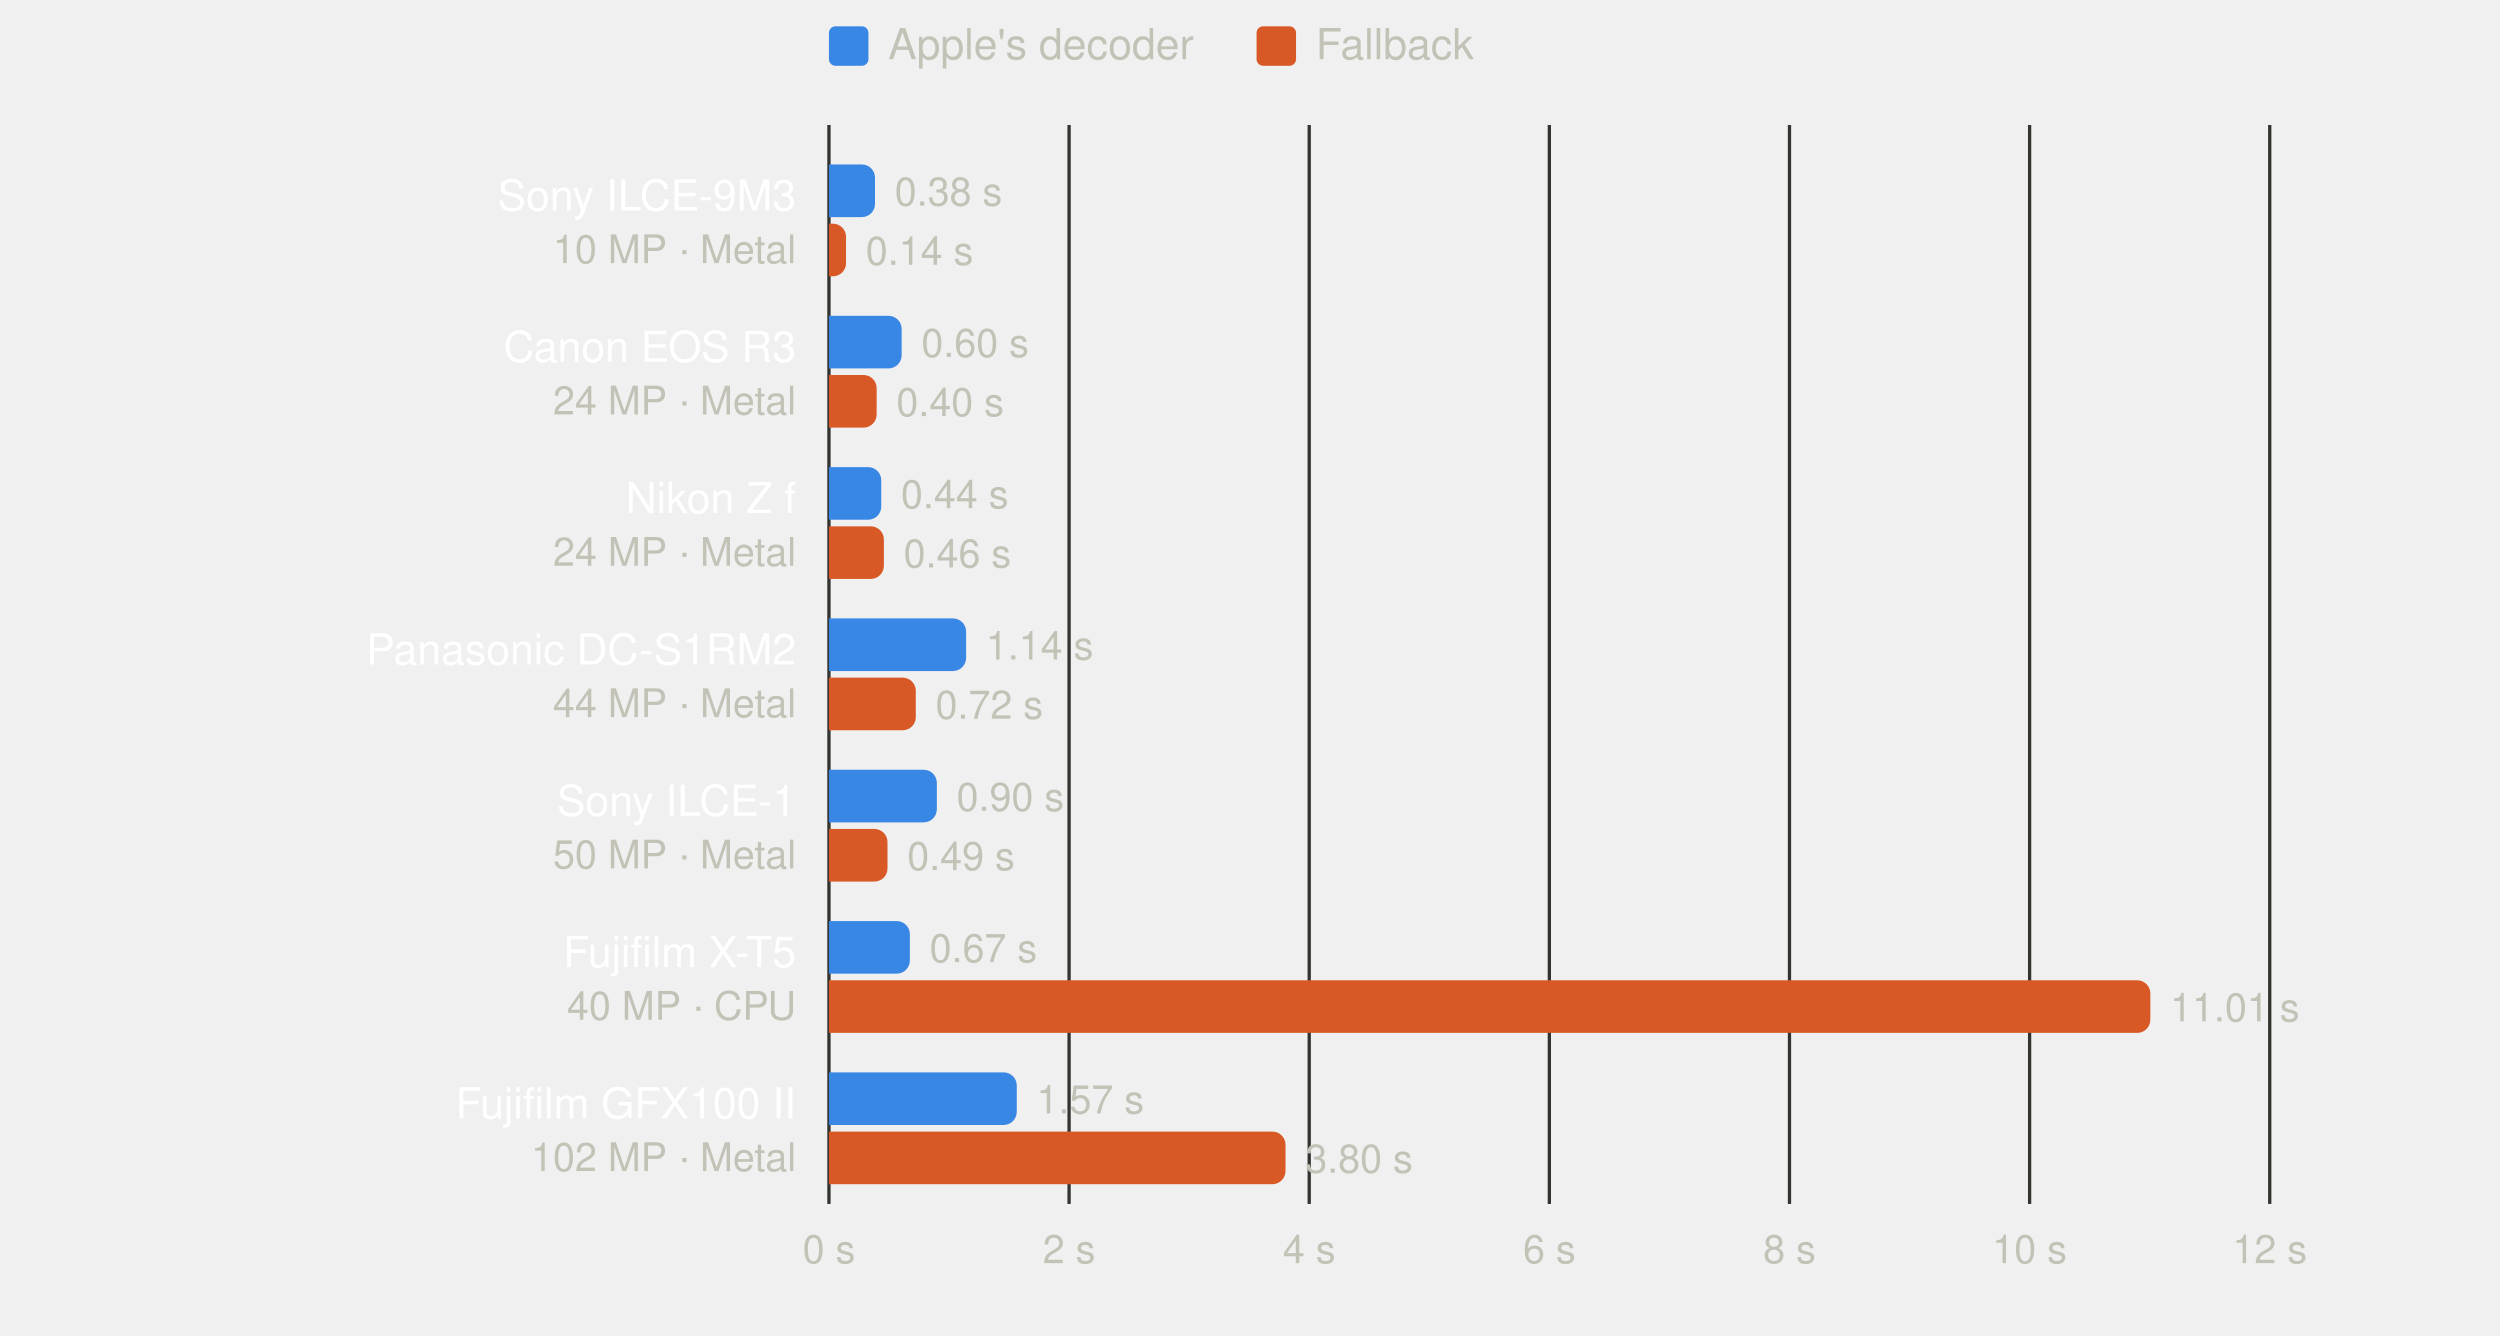
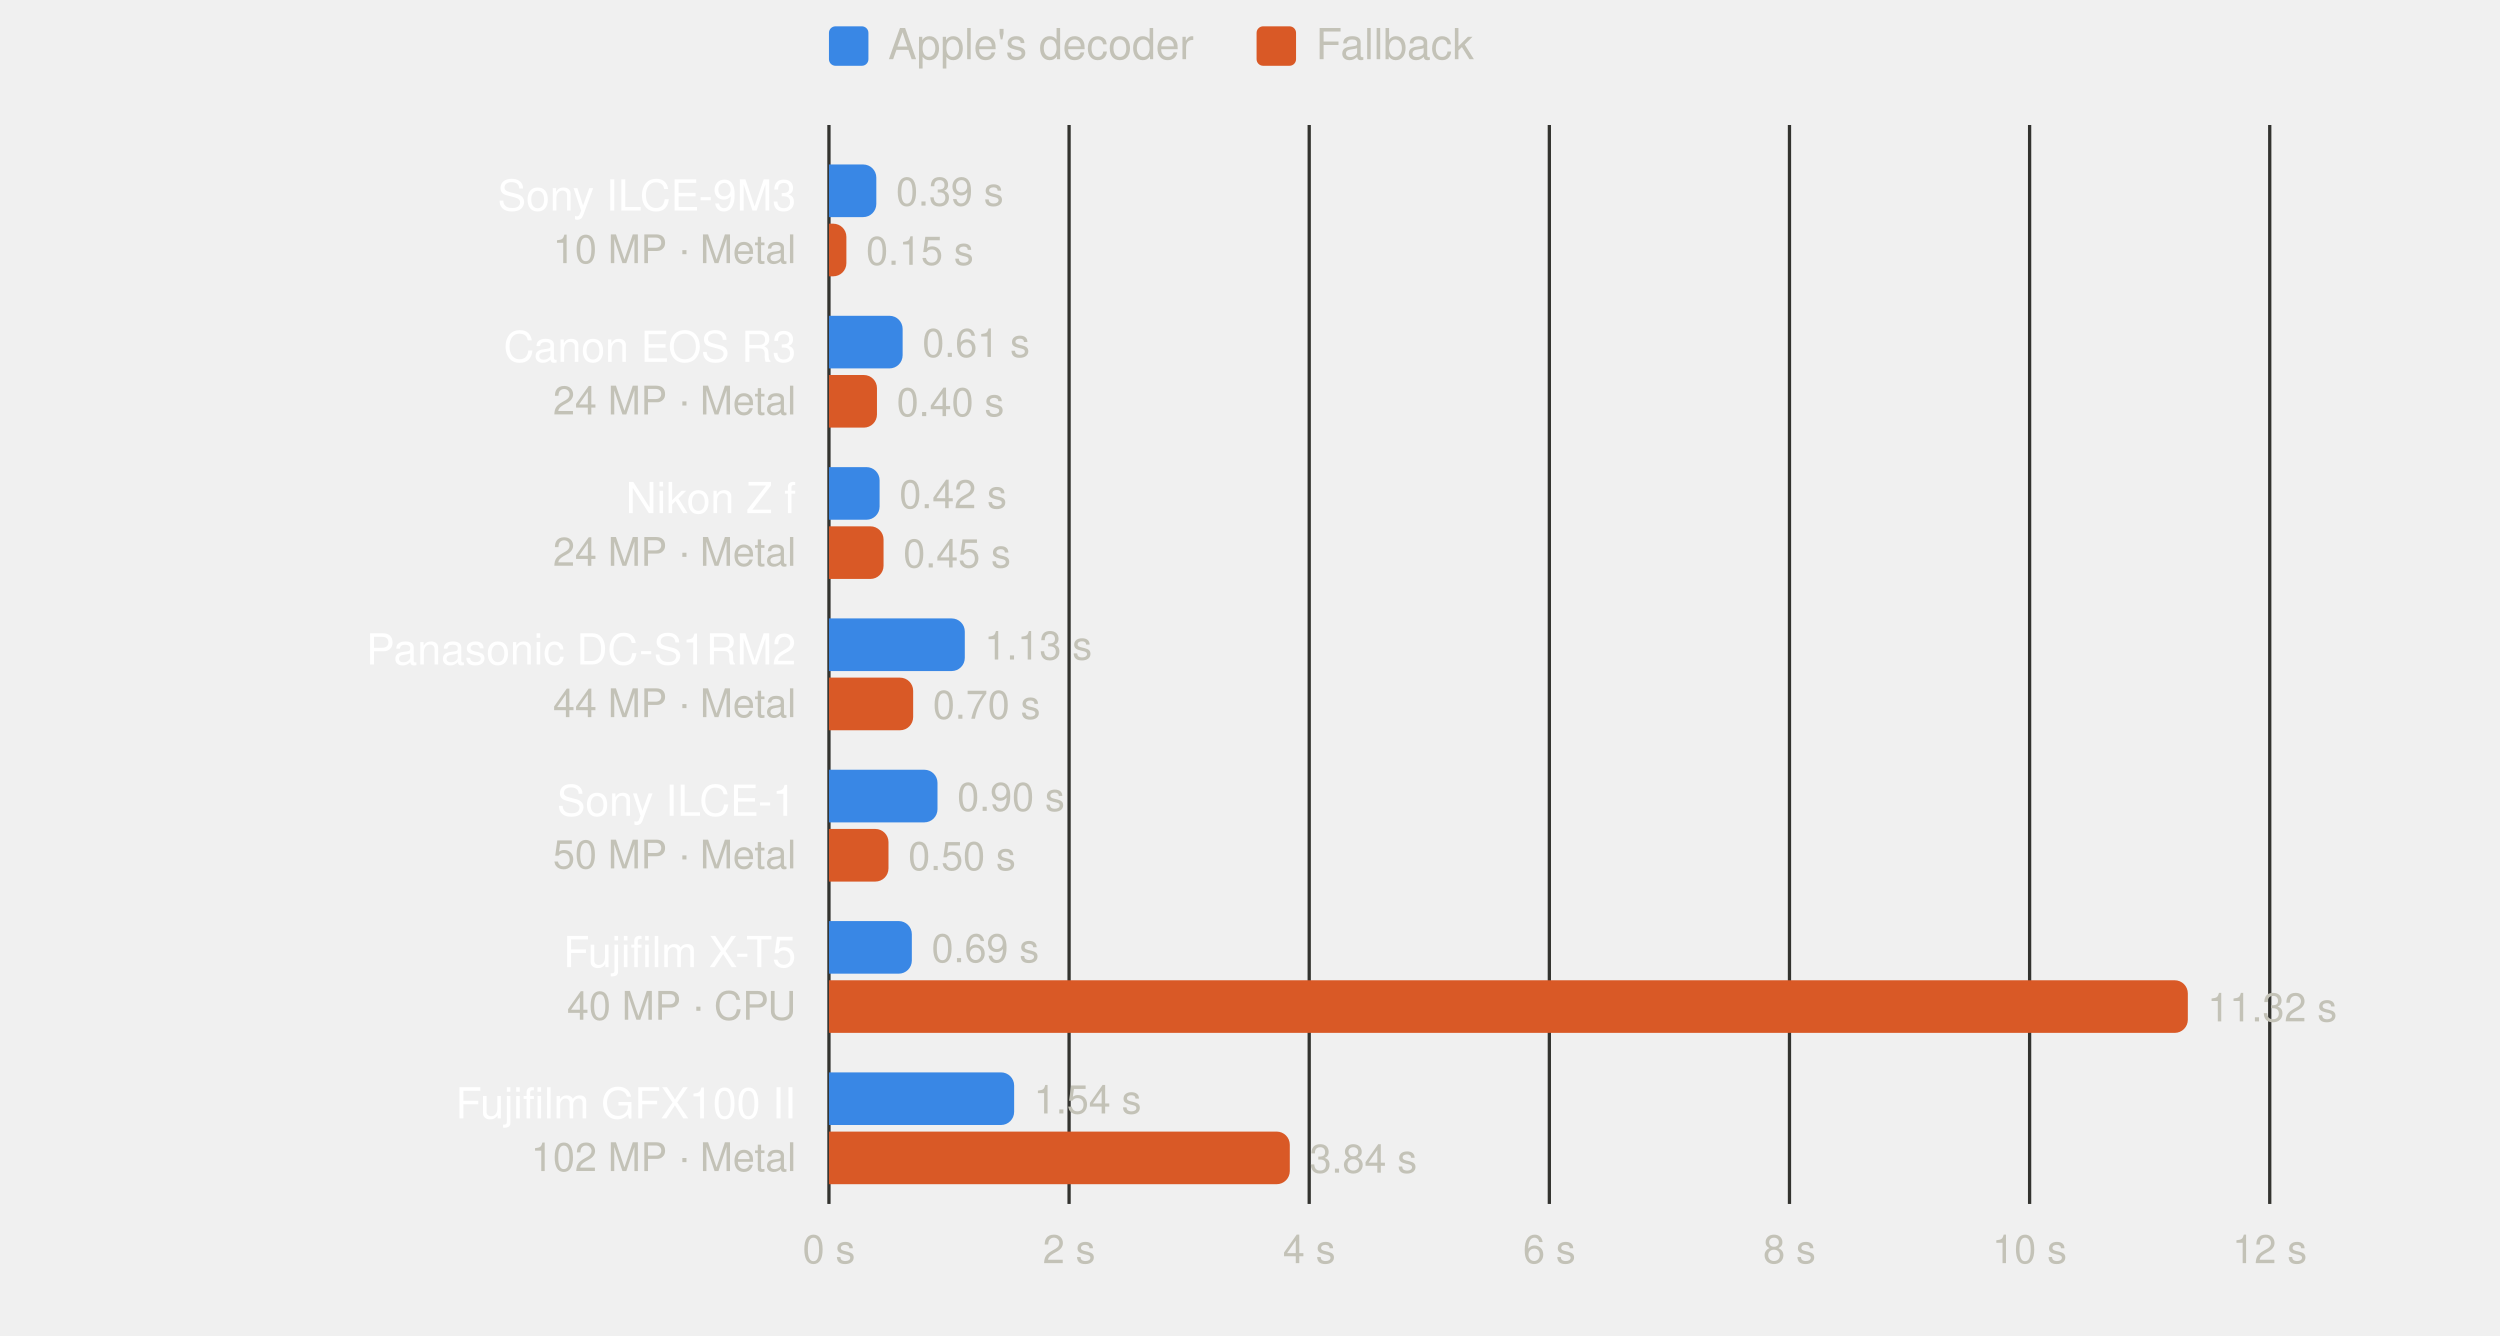
<svg xmlns="http://www.w3.org/2000/svg" viewBox="0 0 760 406" width="760" height="406" role="img" aria-label="Seconds from file to full-resolution image, per decoder" font-family="-apple-system, BlinkMacSystemFont, 'Segoe UI', Helvetica, Arial, sans-serif" font-size="13">
  <rect x="252" y="8" width="12" height="12" rx="2" fill="#3987e5" />
  <text x="270.0" y="18.0" text-anchor="start" fill="#c3c2b7" font-weight="400" font-size="13">Apple's decoder</text>
  <rect x="382.0" y="8" width="12" height="12" rx="2" fill="#d95926" />
  <text x="400.0" y="18.0" text-anchor="start" fill="#c3c2b7" font-weight="400" font-size="13">Fallback</text>
  <line x1="252.0" y1="38.0" x2="252.0" y2="366.0" stroke="#33332f" stroke-width="1" />
  <text x="252.0" y="384.0" text-anchor="middle" fill="#c3c2b7" font-weight="400" font-size="12">0 s</text>
  <line x1="325.0" y1="38.0" x2="325.0" y2="366.0" stroke="#33332f" stroke-width="1" />
  <text x="325.0" y="384.0" text-anchor="middle" fill="#c3c2b7" font-weight="400" font-size="12">2 s</text>
  <line x1="398.0" y1="38.0" x2="398.0" y2="366.0" stroke="#33332f" stroke-width="1" />
  <text x="398.0" y="384.0" text-anchor="middle" fill="#c3c2b7" font-weight="400" font-size="12">4 s</text>
  <line x1="471.0" y1="38.0" x2="471.0" y2="366.0" stroke="#33332f" stroke-width="1" />
  <text x="471.0" y="384.0" text-anchor="middle" fill="#c3c2b7" font-weight="400" font-size="12">6 s</text>
  <line x1="544.0" y1="38.0" x2="544.0" y2="366.0" stroke="#33332f" stroke-width="1" />
  <text x="544.0" y="384.0" text-anchor="middle" fill="#c3c2b7" font-weight="400" font-size="12">8 s</text>
  <line x1="617.0" y1="38.0" x2="617.0" y2="366.0" stroke="#33332f" stroke-width="1" />
  <text x="617.0" y="384.0" text-anchor="middle" fill="#c3c2b7" font-weight="400" font-size="12">10 s</text>
  <line x1="690.0" y1="38.0" x2="690.0" y2="366.0" stroke="#33332f" stroke-width="1" />
  <text x="690.0" y="384.0" text-anchor="middle" fill="#c3c2b7" font-weight="400" font-size="12">12 s</text>
  <text x="242.0" y="64.0" text-anchor="end" fill="#ffffff" font-weight="400" font-size="13">Sony ILCE-9M3</text>
  <text x="242.0" y="80.0" text-anchor="end" fill="#c3c2b7" font-weight="400" font-size="12">10 MP · Metal</text>
-   <path d="M252.0,50.0 h10.0 a4,4 0 0 1 4,4 v8.0 a4,4 0 0 1 -4,4 h-10.0 z" fill="#3987e5" fill-opacity="1.0" />
-   <text x="272.0" y="62.5" text-anchor="start" fill="#c3c2b7" font-weight="400" font-size="12">0.38 s</text>
-   <path d="M252.0,68.0 h1.2 a4,4 0 0 1 4,4 v8.0 a4,4 0 0 1 -4,4 h-1.2 z" fill="#d95926" fill-opacity="1.0" />
-   <text x="263.2" y="80.5" text-anchor="start" fill="#c3c2b7" font-weight="400" font-size="12">0.14 s</text>
+   <path d="M252.0,50.0 h10.4 a4,4 0 0 1 4,4 v8.0 a4,4 0 0 1 -4,4 h-10.4 z" fill="#3987e5" fill-opacity="1.0" />
+   <text x="272.4" y="62.5" text-anchor="start" fill="#c3c2b7" font-weight="400" font-size="12">0.39 s</text>
+   <path d="M252.0,68.0 h1.3 a4,4 0 0 1 4,4 v8.0 a4,4 0 0 1 -4,4 h-1.3 z" fill="#d95926" fill-opacity="1.0" />
+   <text x="263.3" y="80.5" text-anchor="start" fill="#c3c2b7" font-weight="400" font-size="12">0.15 s</text>
  <text x="242.0" y="110.0" text-anchor="end" fill="#ffffff" font-weight="400" font-size="13">Canon EOS R3</text>
  <text x="242.0" y="126.0" text-anchor="end" fill="#c3c2b7" font-weight="400" font-size="12">24 MP · Metal</text>
-   <path d="M252.0,96.0 h18.1 a4,4 0 0 1 4,4 v8.0 a4,4 0 0 1 -4,4 h-18.1 z" fill="#3987e5" fill-opacity="1.0" />
-   <text x="280.1" y="108.5" text-anchor="start" fill="#c3c2b7" font-weight="400" font-size="12">0.60 s</text>
-   <path d="M252.0,114.0 h10.5 a4,4 0 0 1 4,4 v8.0 a4,4 0 0 1 -4,4 h-10.5 z" fill="#d95926" fill-opacity="1.0" />
-   <text x="272.5" y="126.5" text-anchor="start" fill="#c3c2b7" font-weight="400" font-size="12">0.40 s</text>
+   <path d="M252.0,96.0 h18.4 a4,4 0 0 1 4,4 v8.0 a4,4 0 0 1 -4,4 h-18.4 z" fill="#3987e5" fill-opacity="1.0" />
+   <text x="280.4" y="108.5" text-anchor="start" fill="#c3c2b7" font-weight="400" font-size="12">0.61 s</text>
+   <path d="M252.0,114.0 h10.6 a4,4 0 0 1 4,4 v8.0 a4,4 0 0 1 -4,4 h-10.6 z" fill="#d95926" fill-opacity="1.0" />
+   <text x="272.6" y="126.5" text-anchor="start" fill="#c3c2b7" font-weight="400" font-size="12">0.40 s</text>
  <text x="242.0" y="156.0" text-anchor="end" fill="#ffffff" font-weight="400" font-size="13">Nikon Z f</text>
  <text x="242.0" y="172.0" text-anchor="end" fill="#c3c2b7" font-weight="400" font-size="12">24 MP · Metal</text>
-   <path d="M252.0,142.0 h11.9 a4,4 0 0 1 4,4 v8.0 a4,4 0 0 1 -4,4 h-11.9 z" fill="#3987e5" fill-opacity="1.0" />
-   <text x="273.9" y="154.5" text-anchor="start" fill="#c3c2b7" font-weight="400" font-size="12">0.44 s</text>
-   <path d="M252.0,160.0 h12.7 a4,4 0 0 1 4,4 v8.0 a4,4 0 0 1 -4,4 h-12.7 z" fill="#d95926" fill-opacity="1.0" />
-   <text x="274.7" y="172.5" text-anchor="start" fill="#c3c2b7" font-weight="400" font-size="12">0.46 s</text>
+   <path d="M252.0,142.0 h11.4 a4,4 0 0 1 4,4 v8.0 a4,4 0 0 1 -4,4 h-11.4 z" fill="#3987e5" fill-opacity="1.0" />
+   <text x="273.4" y="154.5" text-anchor="start" fill="#c3c2b7" font-weight="400" font-size="12">0.42 s</text>
+   <path d="M252.0,160.0 h12.6 a4,4 0 0 1 4,4 v8.0 a4,4 0 0 1 -4,4 h-12.6 z" fill="#d95926" fill-opacity="1.0" />
+   <text x="274.6" y="172.5" text-anchor="start" fill="#c3c2b7" font-weight="400" font-size="12">0.45 s</text>
  <text x="242.0" y="202.0" text-anchor="end" fill="#ffffff" font-weight="400" font-size="13">Panasonic DC-S1RM2</text>
  <text x="242.0" y="218.0" text-anchor="end" fill="#c3c2b7" font-weight="400" font-size="12">44 MP · Metal</text>
-   <path d="M252.0,188.0 h37.7 a4,4 0 0 1 4,4 v8.0 a4,4 0 0 1 -4,4 h-37.7 z" fill="#3987e5" fill-opacity="1.0" />
-   <text x="299.7" y="200.5" text-anchor="start" fill="#c3c2b7" font-weight="400" font-size="12">1.14 s</text>
-   <path d="M252.0,206.0 h22.4 a4,4 0 0 1 4,4 v8.0 a4,4 0 0 1 -4,4 h-22.4 z" fill="#d95926" fill-opacity="1.0" />
-   <text x="284.4" y="218.5" text-anchor="start" fill="#c3c2b7" font-weight="400" font-size="12">0.72 s</text>
+   <path d="M252.0,188.0 h37.3 a4,4 0 0 1 4,4 v8.0 a4,4 0 0 1 -4,4 h-37.3 z" fill="#3987e5" fill-opacity="1.0" />
+   <text x="299.3" y="200.5" text-anchor="start" fill="#c3c2b7" font-weight="400" font-size="12">1.13 s</text>
+   <path d="M252.0,206.0 h21.6 a4,4 0 0 1 4,4 v8.0 a4,4 0 0 1 -4,4 h-21.6 z" fill="#d95926" fill-opacity="1.0" />
+   <text x="283.6" y="218.5" text-anchor="start" fill="#c3c2b7" font-weight="400" font-size="12">0.70 s</text>
  <text x="242.0" y="248.0" text-anchor="end" fill="#ffffff" font-weight="400" font-size="13">Sony ILCE-1</text>
  <text x="242.0" y="264.0" text-anchor="end" fill="#c3c2b7" font-weight="400" font-size="12">50 MP · Metal</text>
-   <path d="M252.0,234.0 h28.8 a4,4 0 0 1 4,4 v8.0 a4,4 0 0 1 -4,4 h-28.8 z" fill="#3987e5" fill-opacity="1.0" />
-   <text x="290.8" y="246.5" text-anchor="start" fill="#c3c2b7" font-weight="400" font-size="12">0.90 s</text>
-   <path d="M252.0,252.0 h13.8 a4,4 0 0 1 4,4 v8.0 a4,4 0 0 1 -4,4 h-13.8 z" fill="#d95926" fill-opacity="1.0" />
-   <text x="275.8" y="264.5" text-anchor="start" fill="#c3c2b7" font-weight="400" font-size="12">0.49 s</text>
+   <path d="M252.0,234.0 h29.0 a4,4 0 0 1 4,4 v8.0 a4,4 0 0 1 -4,4 h-29.0 z" fill="#3987e5" fill-opacity="1.0" />
+   <text x="291.0" y="246.5" text-anchor="start" fill="#c3c2b7" font-weight="400" font-size="12">0.90 s</text>
+   <path d="M252.0,252.0 h14.1 a4,4 0 0 1 4,4 v8.0 a4,4 0 0 1 -4,4 h-14.1 z" fill="#d95926" fill-opacity="1.0" />
+   <text x="276.1" y="264.5" text-anchor="start" fill="#c3c2b7" font-weight="400" font-size="12">0.50 s</text>
  <text x="242.0" y="294.0" text-anchor="end" fill="#ffffff" font-weight="400" font-size="13">Fujifilm X-T5</text>
  <text x="242.0" y="310.0" text-anchor="end" fill="#c3c2b7" font-weight="400" font-size="12">40 MP · CPU</text>
-   <path d="M252.0,280.0 h20.6 a4,4 0 0 1 4,4 v8.0 a4,4 0 0 1 -4,4 h-20.6 z" fill="#3987e5" fill-opacity="1.0" />
-   <text x="282.6" y="292.5" text-anchor="start" fill="#c3c2b7" font-weight="400" font-size="12">0.67 s</text>
-   <path d="M252.0,298.0 h397.7 a4,4 0 0 1 4,4 v8.0 a4,4 0 0 1 -4,4 h-397.7 z" fill="#d95926" fill-opacity="1.0" />
-   <text x="659.7" y="310.5" text-anchor="start" fill="#c3c2b7" font-weight="400" font-size="12">11.01 s</text>
+   <path d="M252.0,280.0 h21.2 a4,4 0 0 1 4,4 v8.0 a4,4 0 0 1 -4,4 h-21.2 z" fill="#3987e5" fill-opacity="1.0" />
+   <text x="283.2" y="292.5" text-anchor="start" fill="#c3c2b7" font-weight="400" font-size="12">0.69 s</text>
+   <path d="M252.0,298.0 h409.1 a4,4 0 0 1 4,4 v8.0 a4,4 0 0 1 -4,4 h-409.1 z" fill="#d95926" fill-opacity="1.0" />
+   <text x="671.1" y="310.5" text-anchor="start" fill="#c3c2b7" font-weight="400" font-size="12">11.32 s</text>
  <text x="242.0" y="340.0" text-anchor="end" fill="#ffffff" font-weight="400" font-size="13">Fujifilm GFX100 II</text>
  <text x="242.0" y="356.0" text-anchor="end" fill="#c3c2b7" font-weight="400" font-size="12">102 MP · Metal</text>
-   <path d="M252.0,326.0 h53.1 a4,4 0 0 1 4,4 v8.0 a4,4 0 0 1 -4,4 h-53.1 z" fill="#3987e5" fill-opacity="1.0" />
-   <text x="315.1" y="338.5" text-anchor="start" fill="#c3c2b7" font-weight="400" font-size="12">1.57 s</text>
-   <path d="M252.0,344.0 h134.8 a4,4 0 0 1 4,4 v8.0 a4,4 0 0 1 -4,4 h-134.8 z" fill="#d95926" fill-opacity="1.0" />
-   <text x="396.8" y="356.5" text-anchor="start" fill="#c3c2b7" font-weight="400" font-size="12">3.80 s</text>
+   <path d="M252.0,326.0 h52.3 a4,4 0 0 1 4,4 v8.0 a4,4 0 0 1 -4,4 h-52.3 z" fill="#3987e5" fill-opacity="1.0" />
+   <text x="314.3" y="338.5" text-anchor="start" fill="#c3c2b7" font-weight="400" font-size="12">1.54 s</text>
+   <path d="M252.0,344.0 h136.1 a4,4 0 0 1 4,4 v8.0 a4,4 0 0 1 -4,4 h-136.1 z" fill="#d95926" fill-opacity="1.0" />
+   <text x="398.1" y="356.5" text-anchor="start" fill="#c3c2b7" font-weight="400" font-size="12">3.84 s</text>
</svg>
